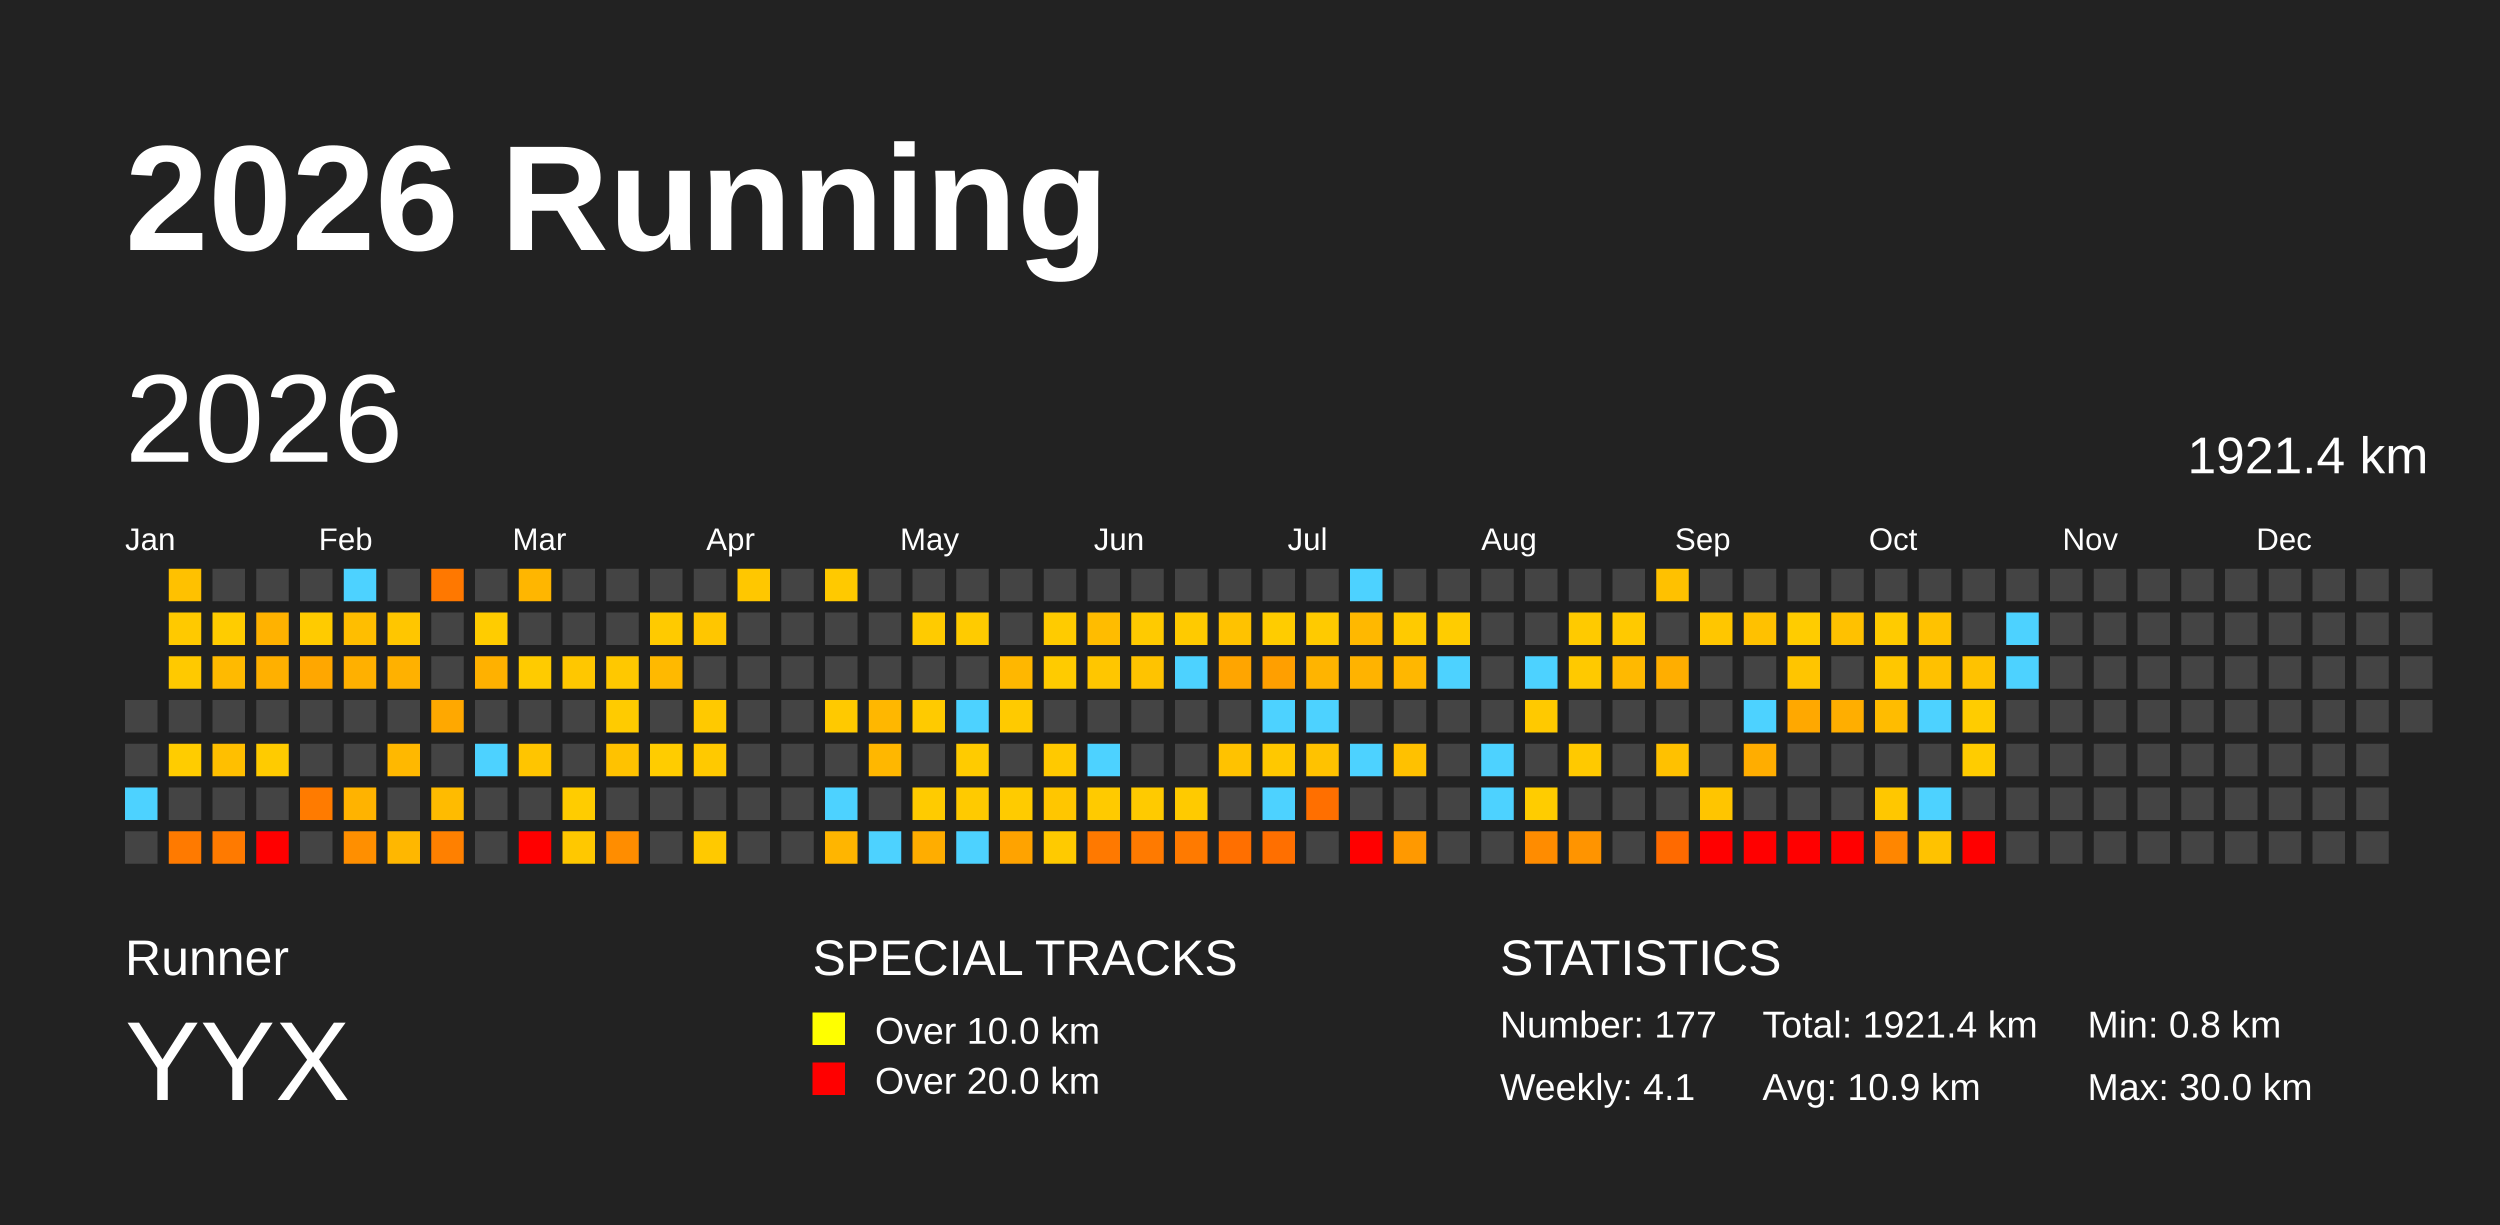
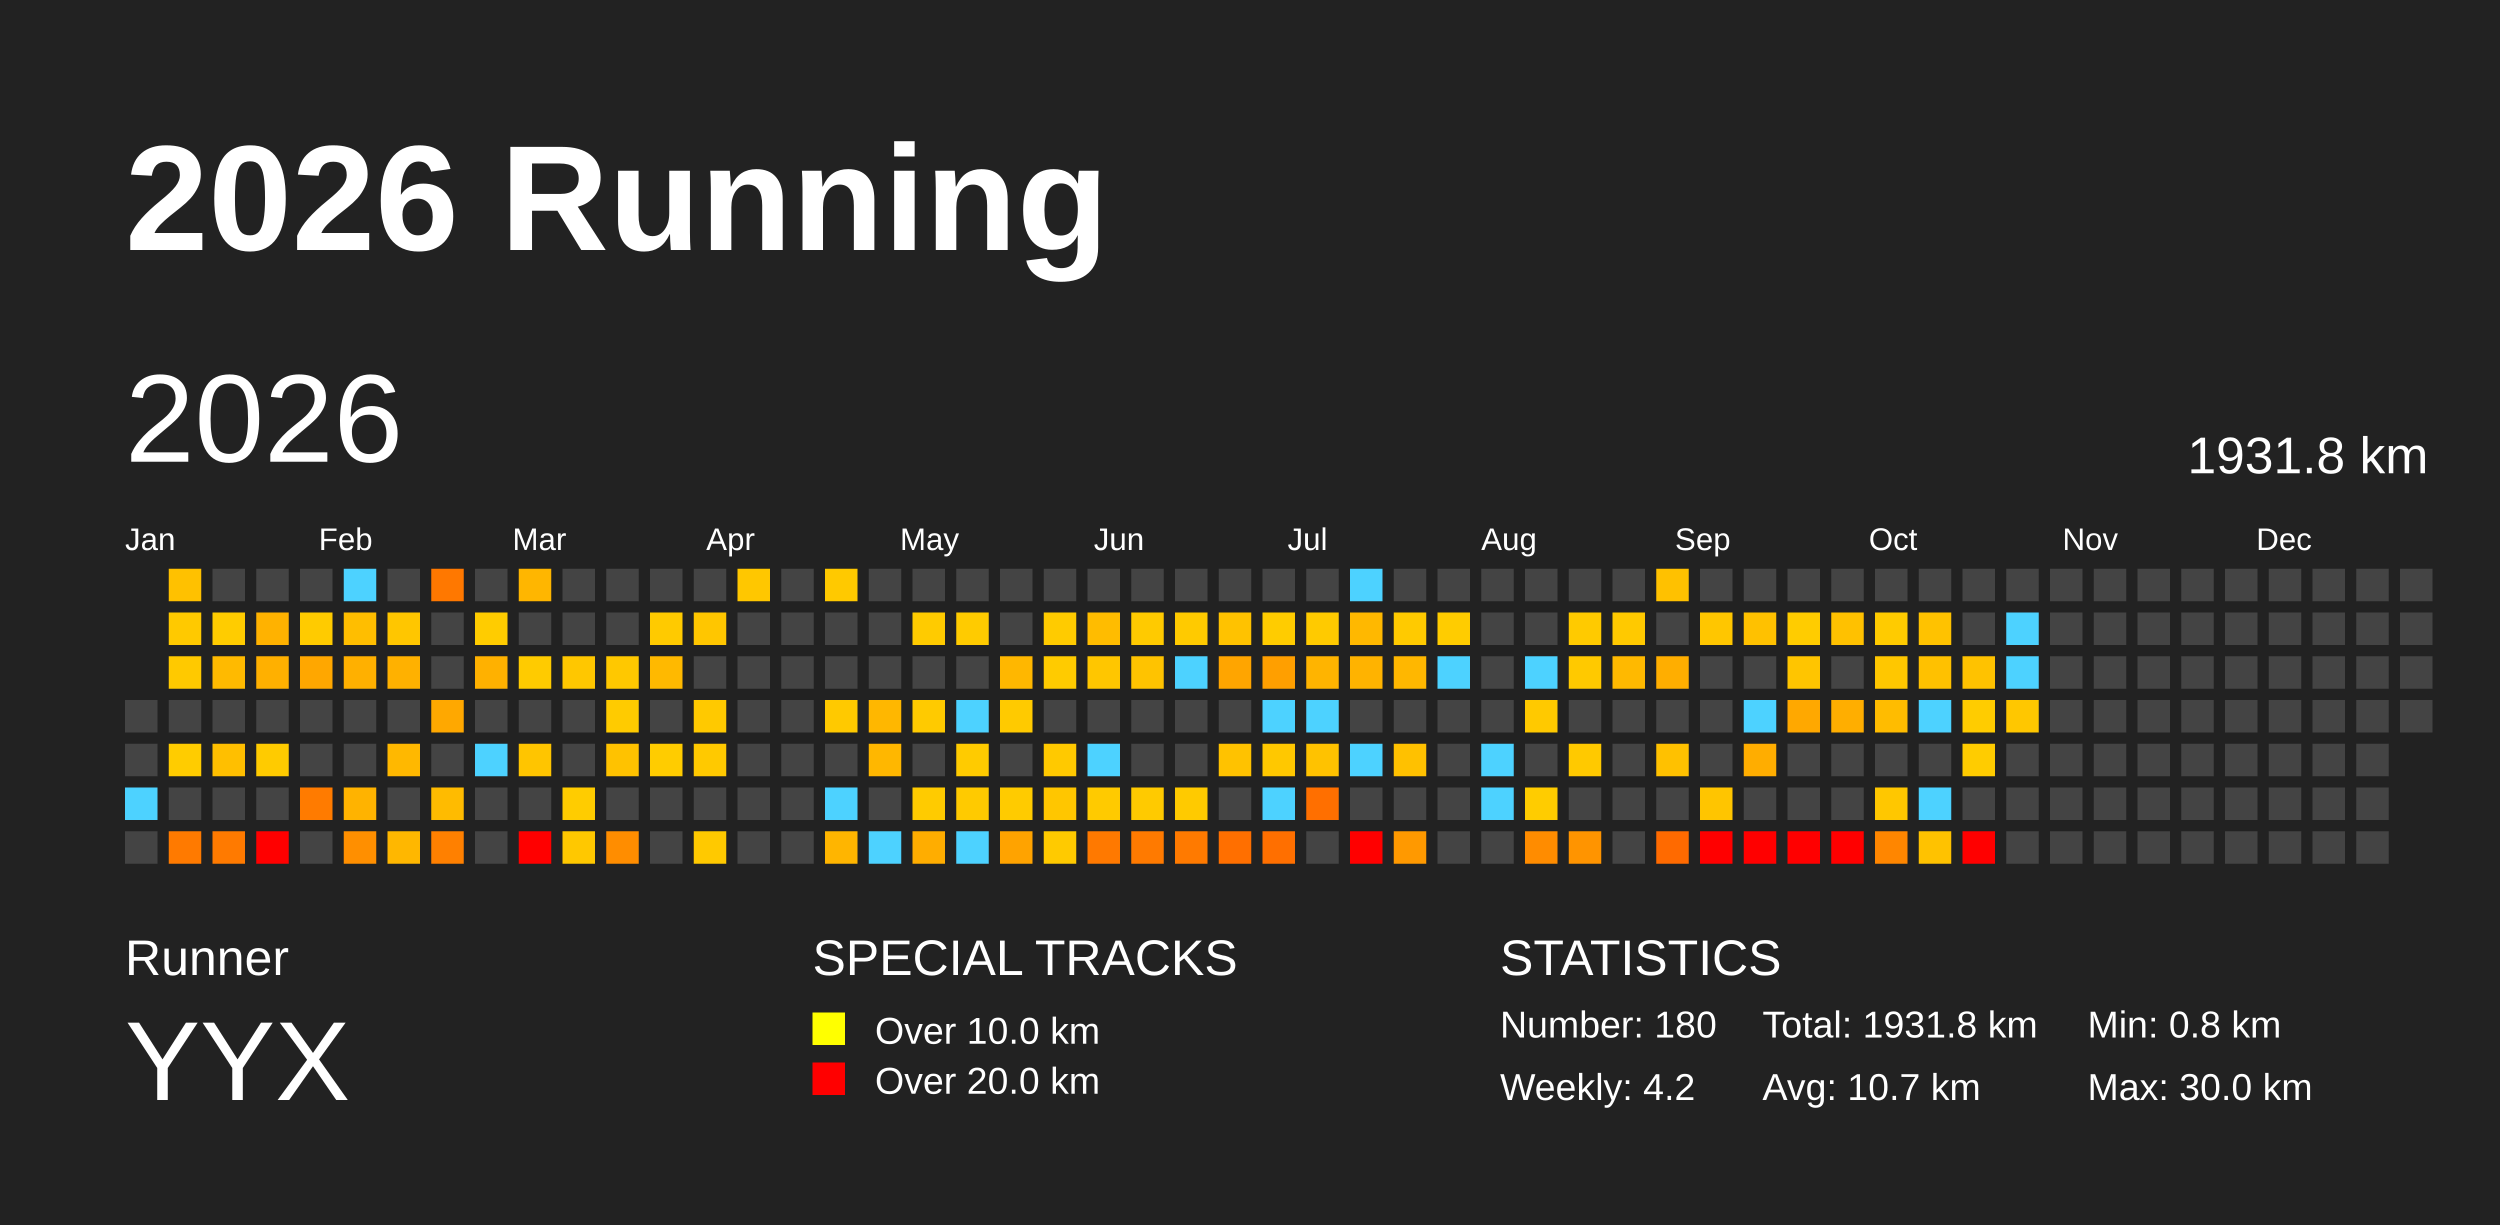
<svg xmlns="http://www.w3.org/2000/svg" baseProfile="full" height="98mm" version="1.1" viewBox="0,0,200,98" width="200mm">
  <defs />
  <rect fill="#222222" height="98" width="200" x="0" y="0" />
  <text fill="#FFFFFF" style="font-size:12px; font-family:Arial; font-weight:bold;" x="10" y="20">2026 Running</text>
  <text fill="#FFFFFF" style="font-size:4px; font-family:Arial" x="10" y="78">Runner</text>
  <text fill="#FFFFFF" style="font-size:9px; font-family:Arial" x="10" y="88">YYX</text>
  <text fill="#FFFFFF" style="font-size:4px; font-family:Arial" x="65" y="78">SPECIAL TRACKS</text>
  <rect fill="yellow" height="2.6" width="2.6" x="65" y="81" />
  <text fill="#FFFFFF" style="font-size:3px; font-family:Arial" x="70" y="83.5">Over 10.0 km</text>
  <rect fill="red" height="2.6" width="2.6" x="65" y="85" />
  <text fill="#FFFFFF" style="font-size:3px; font-family:Arial" x="70" y="87.5">Over 20.0 km</text>
  <text fill="#FFFFFF" style="font-size:4px; font-family:Arial" x="120" y="78">STATISTICS</text>
-   <text fill="#FFFFFF" style="font-size:3px; font-family:Arial" x="120" y="83">Number: 177</text>
-   <text fill="#FFFFFF" style="font-size:3px; font-family:Arial" x="120" y="88">Weekly: 4.1</text>
-   <text fill="#FFFFFF" style="font-size:3px; font-family:Arial" x="141" y="83">Total: 1921.4 km</text>
-   <text fill="#FFFFFF" style="font-size:3px; font-family:Arial" x="141" y="88">Avg: 10.9 km</text>
+   <text fill="#FFFFFF" style="font-size:3px; font-family:Arial" x="120" y="83">Number: 180</text>
+   <text fill="#FFFFFF" style="font-size:3px; font-family:Arial" x="120" y="88">Weekly: 4.2</text>
+   <text fill="#FFFFFF" style="font-size:3px; font-family:Arial" x="141" y="83">Total: 1931.8 km</text>
+   <text fill="#FFFFFF" style="font-size:3px; font-family:Arial" x="141" y="88">Avg: 10.7 km</text>
  <text fill="#FFFFFF" style="font-size:3px; font-family:Arial" x="167" y="83">Min: 0.8 km</text>
  <text fill="#FFFFFF" style="font-size:3px; font-family:Arial" x="167" y="88">Max: 30.0 km</text>
  <text dominant-baseline="hanging" fill="#FFFFFF" style="font-size:10.0px; font-family:Arial;" x="10" y="30">2026</text>
-   <text dominant-baseline="hanging" fill="#FFFFFF" style="font-size:4.125px; font-family:Arial;" x="175" y="35">1921.4 km</text>
+   <text dominant-baseline="hanging" fill="#FFFFFF" style="font-size:4.125px; font-family:Arial;" x="175" y="35">1931.8 km</text>
  <text fill="#FFFFFF" style="font-size:2.5px; font-family:Arial" x="10.0" y="44">Jan</text>
  <text fill="#FFFFFF" style="font-size:2.5px; font-family:Arial" x="25.5" y="44">Feb</text>
  <text fill="#FFFFFF" style="font-size:2.5px; font-family:Arial" x="41.0" y="44">Mar</text>
  <text fill="#FFFFFF" style="font-size:2.5px; font-family:Arial" x="56.5" y="44">Apr</text>
  <text fill="#FFFFFF" style="font-size:2.5px; font-family:Arial" x="72.0" y="44">May</text>
  <text fill="#FFFFFF" style="font-size:2.5px; font-family:Arial" x="87.5" y="44">Jun</text>
  <text fill="#FFFFFF" style="font-size:2.5px; font-family:Arial" x="103.0" y="44">Jul</text>
  <text fill="#FFFFFF" style="font-size:2.5px; font-family:Arial" x="118.5" y="44">Aug</text>
  <text fill="#FFFFFF" style="font-size:2.5px; font-family:Arial" x="134.0" y="44">Sep</text>
  <text fill="#FFFFFF" style="font-size:2.5px; font-family:Arial" x="149.5" y="44">Oct</text>
  <text fill="#FFFFFF" style="font-size:2.5px; font-family:Arial" x="165.0" y="44">Nov</text>
  <text fill="#FFFFFF" style="font-size:2.5px; font-family:Arial" x="180.5" y="44">Dec</text>
  <rect fill="#444444" height="2.6" width="2.6" x="10.0" y="56.0" />
  <rect fill="#444444" height="2.6" width="2.6" x="10.0" y="59.5" />
  <rect fill="#4dd2ff" height="2.6" width="2.6" x="10.0" y="63.0" />
  <rect fill="#444444" height="2.6" width="2.6" x="10.0" y="66.5" />
  <rect fill="#ffc100" height="2.6" width="2.6" x="13.5" y="45.5" />
  <rect fill="#ffc900" height="2.6" width="2.6" x="13.5" y="49.0" />
  <rect fill="#ffc900" height="2.6" width="2.6" x="13.5" y="52.5" />
  <rect fill="#444444" height="2.6" width="2.6" x="13.5" y="56.0" />
  <rect fill="#ffcc00" height="2.6" width="2.6" x="13.5" y="59.5" />
  <rect fill="#444444" height="2.6" width="2.6" x="13.5" y="63.0" />
  <rect fill="#ff7a00" height="2.6" width="2.6" x="13.5" y="66.5" />
  <rect fill="#444444" height="2.6" width="2.6" x="17.0" y="45.5" />
  <rect fill="#ffcc00" height="2.6" width="2.6" x="17.0" y="49.0" />
  <rect fill="#ffba00" height="2.6" width="2.6" x="17.0" y="52.5" />
  <rect fill="#444444" height="2.6" width="2.6" x="17.0" y="56.0" />
  <rect fill="#ffbf00" height="2.6" width="2.6" x="17.0" y="59.5" />
  <rect fill="#444444" height="2.6" width="2.6" x="17.0" y="63.0" />
  <rect fill="#ff7a00" height="2.6" width="2.6" x="17.0" y="66.5" />
  <rect fill="#444444" height="2.6" width="2.6" x="20.5" y="45.5" />
  <rect fill="#ffb200" height="2.6" width="2.6" x="20.5" y="49.0" />
  <rect fill="#ffb000" height="2.6" width="2.6" x="20.5" y="52.5" />
  <rect fill="#444444" height="2.6" width="2.6" x="20.5" y="56.0" />
  <rect fill="#ffcb00" height="2.6" width="2.6" x="20.5" y="59.5" />
  <rect fill="#444444" height="2.6" width="2.6" x="20.5" y="63.0" />
  <rect fill="red" height="2.6" width="2.6" x="20.5" y="66.5" />
  <rect fill="#444444" height="2.6" width="2.6" x="24.0" y="45.5" />
  <rect fill="#ffcb00" height="2.6" width="2.6" x="24.0" y="49.0" />
  <rect fill="#ffa700" height="2.6" width="2.6" x="24.0" y="52.5" />
  <rect fill="#444444" height="2.6" width="2.6" x="24.0" y="56.0" />
  <rect fill="#444444" height="2.6" width="2.6" x="24.0" y="59.5" />
  <rect fill="#ff7b00" height="2.6" width="2.6" x="24.0" y="63.0" />
  <rect fill="#444444" height="2.6" width="2.6" x="24.0" y="66.5" />
  <rect fill="#4dd2ff" height="2.6" width="2.6" x="27.5" y="45.5" />
  <rect fill="#ffbe00" height="2.6" width="2.6" x="27.5" y="49.0" />
  <rect fill="#ffb000" height="2.6" width="2.6" x="27.5" y="52.5" />
  <rect fill="#444444" height="2.6" width="2.6" x="27.5" y="56.0" />
  <rect fill="#444444" height="2.6" width="2.6" x="27.5" y="59.5" />
  <rect fill="#ffb300" height="2.6" width="2.6" x="27.5" y="63.0" />
  <rect fill="#ff8f00" height="2.6" width="2.6" x="27.5" y="66.5" />
  <rect fill="#444444" height="2.6" width="2.6" x="31.0" y="45.5" />
  <rect fill="#ffc600" height="2.6" width="2.6" x="31.0" y="49.0" />
  <rect fill="#ffb100" height="2.6" width="2.6" x="31.0" y="52.5" />
  <rect fill="#444444" height="2.6" width="2.6" x="31.0" y="56.0" />
  <rect fill="#ffb800" height="2.6" width="2.6" x="31.0" y="59.5" />
  <rect fill="#444444" height="2.6" width="2.6" x="31.0" y="63.0" />
  <rect fill="#ffb700" height="2.6" width="2.6" x="31.0" y="66.5" />
  <rect fill="#ff7800" height="2.6" width="2.6" x="34.5" y="45.5" />
  <rect fill="#444444" height="2.6" width="2.6" x="34.5" y="49.0" />
  <rect fill="#444444" height="2.6" width="2.6" x="34.5" y="52.5" />
  <rect fill="#ffa800" height="2.6" width="2.6" x="34.5" y="56.0" />
  <rect fill="#444444" height="2.6" width="2.6" x="34.5" y="59.5" />
  <rect fill="#ffbb00" height="2.6" width="2.6" x="34.5" y="63.0" />
  <rect fill="#ff8000" height="2.6" width="2.6" x="34.5" y="66.5" />
  <rect fill="#444444" height="2.6" width="2.6" x="38.0" y="45.5" />
  <rect fill="#ffcc00" height="2.6" width="2.6" x="38.0" y="49.0" />
  <rect fill="#ffb100" height="2.6" width="2.6" x="38.0" y="52.5" />
  <rect fill="#444444" height="2.6" width="2.6" x="38.0" y="56.0" />
  <rect fill="#4dd2ff" height="2.6" width="2.6" x="38.0" y="59.5" />
  <rect fill="#444444" height="2.6" width="2.6" x="38.0" y="63.0" />
  <rect fill="#444444" height="2.6" width="2.6" x="38.0" y="66.5" />
  <rect fill="#ffb600" height="2.6" width="2.6" x="41.5" y="45.5" />
  <rect fill="#444444" height="2.6" width="2.6" x="41.5" y="49.0" />
  <rect fill="#ffcb00" height="2.6" width="2.6" x="41.5" y="52.5" />
  <rect fill="#444444" height="2.6" width="2.6" x="41.5" y="56.0" />
  <rect fill="#ffc500" height="2.6" width="2.6" x="41.5" y="59.5" />
  <rect fill="#444444" height="2.6" width="2.6" x="41.5" y="63.0" />
  <rect fill="red" height="2.6" width="2.6" x="41.5" y="66.5" />
  <rect fill="#444444" height="2.6" width="2.6" x="45.0" y="45.5" />
  <rect fill="#444444" height="2.6" width="2.6" x="45.0" y="49.0" />
  <rect fill="#ffc700" height="2.6" width="2.6" x="45.0" y="52.5" />
  <rect fill="#444444" height="2.6" width="2.6" x="45.0" y="56.0" />
  <rect fill="#444444" height="2.6" width="2.6" x="45.0" y="59.5" />
  <rect fill="#ffcc00" height="2.6" width="2.6" x="45.0" y="63.0" />
  <rect fill="#ffc800" height="2.6" width="2.6" x="45.0" y="66.5" />
  <rect fill="#444444" height="2.6" width="2.6" x="48.5" y="45.5" />
  <rect fill="#444444" height="2.6" width="2.6" x="48.5" y="49.0" />
  <rect fill="#ffc800" height="2.6" width="2.6" x="48.5" y="52.5" />
  <rect fill="#ffcb00" height="2.6" width="2.6" x="48.5" y="56.0" />
  <rect fill="#ffc200" height="2.6" width="2.6" x="48.5" y="59.5" />
  <rect fill="#444444" height="2.6" width="2.6" x="48.5" y="63.0" />
  <rect fill="#ff8d00" height="2.6" width="2.6" x="48.5" y="66.5" />
  <rect fill="#444444" height="2.6" width="2.6" x="52.0" y="45.5" />
  <rect fill="#ffca00" height="2.6" width="2.6" x="52.0" y="49.0" />
  <rect fill="#ffb900" height="2.6" width="2.6" x="52.0" y="52.5" />
  <rect fill="#444444" height="2.6" width="2.6" x="52.0" y="56.0" />
  <rect fill="#ffcc00" height="2.6" width="2.6" x="52.0" y="59.5" />
  <rect fill="#444444" height="2.6" width="2.6" x="52.0" y="63.0" />
  <rect fill="#444444" height="2.6" width="2.6" x="52.0" y="66.5" />
  <rect fill="#444444" height="2.6" width="2.6" x="55.5" y="45.5" />
  <rect fill="#ffc600" height="2.6" width="2.6" x="55.5" y="49.0" />
  <rect fill="#444444" height="2.6" width="2.6" x="55.5" y="52.5" />
  <rect fill="#ffc900" height="2.6" width="2.6" x="55.5" y="56.0" />
  <rect fill="#ffc900" height="2.6" width="2.6" x="55.5" y="59.5" />
  <rect fill="#444444" height="2.6" width="2.6" x="55.5" y="63.0" />
  <rect fill="#ffc900" height="2.6" width="2.6" x="55.5" y="66.5" />
  <rect fill="#ffc700" height="2.6" width="2.6" x="59.0" y="45.5" />
  <rect fill="#444444" height="2.6" width="2.6" x="59.0" y="49.0" />
  <rect fill="#444444" height="2.6" width="2.6" x="59.0" y="52.5" />
  <rect fill="#444444" height="2.6" width="2.6" x="59.0" y="56.0" />
  <rect fill="#444444" height="2.6" width="2.6" x="59.0" y="59.5" />
  <rect fill="#444444" height="2.6" width="2.6" x="59.0" y="63.0" />
  <rect fill="#444444" height="2.6" width="2.6" x="59.0" y="66.5" />
  <rect fill="#444444" height="2.6" width="2.6" x="62.5" y="45.5" />
  <rect fill="#444444" height="2.6" width="2.6" x="62.5" y="49.0" />
  <rect fill="#444444" height="2.6" width="2.6" x="62.5" y="52.5" />
  <rect fill="#444444" height="2.6" width="2.6" x="62.5" y="56.0" />
  <rect fill="#444444" height="2.6" width="2.6" x="62.5" y="59.5" />
  <rect fill="#444444" height="2.6" width="2.6" x="62.5" y="63.0" />
  <rect fill="#444444" height="2.6" width="2.6" x="62.5" y="66.5" />
  <rect fill="#ffc900" height="2.6" width="2.6" x="66.0" y="45.5" />
  <rect fill="#444444" height="2.6" width="2.6" x="66.0" y="49.0" />
  <rect fill="#444444" height="2.6" width="2.6" x="66.0" y="52.5" />
  <rect fill="#ffc900" height="2.6" width="2.6" x="66.0" y="56.0" />
  <rect fill="#444444" height="2.6" width="2.6" x="66.0" y="59.5" />
  <rect fill="#4dd2ff" height="2.6" width="2.6" x="66.0" y="63.0" />
  <rect fill="#ffb500" height="2.6" width="2.6" x="66.0" y="66.5" />
  <rect fill="#444444" height="2.6" width="2.6" x="69.5" y="45.5" />
  <rect fill="#444444" height="2.6" width="2.6" x="69.5" y="49.0" />
  <rect fill="#444444" height="2.6" width="2.6" x="69.5" y="52.5" />
  <rect fill="#ffb700" height="2.6" width="2.6" x="69.5" y="56.0" />
  <rect fill="#ffb700" height="2.6" width="2.6" x="69.5" y="59.5" />
  <rect fill="#444444" height="2.6" width="2.6" x="69.5" y="63.0" />
  <rect fill="#4dd2ff" height="2.6" width="2.6" x="69.5" y="66.5" />
  <rect fill="#444444" height="2.6" width="2.6" x="73.0" y="45.5" />
  <rect fill="#ffcb00" height="2.6" width="2.6" x="73.0" y="49.0" />
  <rect fill="#444444" height="2.6" width="2.6" x="73.0" y="52.5" />
  <rect fill="#ffca00" height="2.6" width="2.6" x="73.0" y="56.0" />
  <rect fill="#444444" height="2.6" width="2.6" x="73.0" y="59.5" />
  <rect fill="#ffcb00" height="2.6" width="2.6" x="73.0" y="63.0" />
  <rect fill="#ffad00" height="2.6" width="2.6" x="73.0" y="66.5" />
  <rect fill="#444444" height="2.6" width="2.6" x="76.5" y="45.5" />
  <rect fill="#ffcb00" height="2.6" width="2.6" x="76.5" y="49.0" />
  <rect fill="#444444" height="2.6" width="2.6" x="76.5" y="52.5" />
  <rect fill="#4dd2ff" height="2.6" width="2.6" x="76.5" y="56.0" />
  <rect fill="#ffcb00" height="2.6" width="2.6" x="76.5" y="59.5" />
  <rect fill="#ffca00" height="2.6" width="2.6" x="76.5" y="63.0" />
  <rect fill="#4dd2ff" height="2.6" width="2.6" x="76.5" y="66.5" />
  <rect fill="#444444" height="2.6" width="2.6" x="80.0" y="45.5" />
  <rect fill="#444444" height="2.6" width="2.6" x="80.0" y="49.0" />
  <rect fill="#ffb700" height="2.6" width="2.6" x="80.0" y="52.5" />
  <rect fill="#ffca00" height="2.6" width="2.6" x="80.0" y="56.0" />
  <rect fill="#444444" height="2.6" width="2.6" x="80.0" y="59.5" />
  <rect fill="#ffcb00" height="2.6" width="2.6" x="80.0" y="63.0" />
  <rect fill="#ffa300" height="2.6" width="2.6" x="80.0" y="66.5" />
  <rect fill="#444444" height="2.6" width="2.6" x="83.5" y="45.5" />
  <rect fill="#ffcb00" height="2.6" width="2.6" x="83.5" y="49.0" />
  <rect fill="#ffcb00" height="2.6" width="2.6" x="83.5" y="52.5" />
  <rect fill="#444444" height="2.6" width="2.6" x="83.5" y="56.0" />
  <rect fill="#ffc900" height="2.6" width="2.6" x="83.5" y="59.5" />
  <rect fill="#ffc600" height="2.6" width="2.6" x="83.5" y="63.0" />
  <rect fill="#ffca00" height="2.6" width="2.6" x="83.5" y="66.5" />
  <rect fill="#444444" height="2.6" width="2.6" x="87.0" y="45.5" />
  <rect fill="#ffbc00" height="2.6" width="2.6" x="87.0" y="49.0" />
  <rect fill="#ffc600" height="2.6" width="2.6" x="87.0" y="52.5" />
  <rect fill="#444444" height="2.6" width="2.6" x="87.0" y="56.0" />
  <rect fill="#4dd2ff" height="2.6" width="2.6" x="87.0" y="59.5" />
  <rect fill="#ffca00" height="2.6" width="2.6" x="87.0" y="63.0" />
  <rect fill="#ff7900" height="2.6" width="2.6" x="87.0" y="66.5" />
  <rect fill="#444444" height="2.6" width="2.6" x="90.5" y="45.5" />
  <rect fill="#ffca00" height="2.6" width="2.6" x="90.5" y="49.0" />
  <rect fill="#ffc300" height="2.6" width="2.6" x="90.5" y="52.5" />
  <rect fill="#444444" height="2.6" width="2.6" x="90.5" y="56.0" />
  <rect fill="#444444" height="2.6" width="2.6" x="90.5" y="59.5" />
  <rect fill="#ffca00" height="2.6" width="2.6" x="90.5" y="63.0" />
  <rect fill="#ff7a00" height="2.6" width="2.6" x="90.5" y="66.5" />
  <rect fill="#444444" height="2.6" width="2.6" x="94.0" y="45.5" />
  <rect fill="#ffca00" height="2.6" width="2.6" x="94.0" y="49.0" />
  <rect fill="#4dd2ff" height="2.6" width="2.6" x="94.0" y="52.5" />
  <rect fill="#444444" height="2.6" width="2.6" x="94.0" y="56.0" />
  <rect fill="#444444" height="2.6" width="2.6" x="94.0" y="59.5" />
  <rect fill="#ffca00" height="2.6" width="2.6" x="94.0" y="63.0" />
  <rect fill="#ff7a00" height="2.6" width="2.6" x="94.0" y="66.5" />
  <rect fill="#444444" height="2.6" width="2.6" x="97.5" y="45.5" />
  <rect fill="#ffc200" height="2.6" width="2.6" x="97.5" y="49.0" />
  <rect fill="#ffa500" height="2.6" width="2.6" x="97.5" y="52.5" />
  <rect fill="#444444" height="2.6" width="2.6" x="97.5" y="56.0" />
  <rect fill="#ffc200" height="2.6" width="2.6" x="97.5" y="59.5" />
  <rect fill="#444444" height="2.6" width="2.6" x="97.5" y="63.0" />
  <rect fill="#ff6f00" height="2.6" width="2.6" x="97.5" y="66.5" />
  <rect fill="#444444" height="2.6" width="2.6" x="101.0" y="45.5" />
  <rect fill="#ffcc00" height="2.6" width="2.6" x="101.0" y="49.0" />
  <rect fill="#ff9f00" height="2.6" width="2.6" x="101.0" y="52.5" />
  <rect fill="#4dd2ff" height="2.6" width="2.6" x="101.0" y="56.0" />
  <rect fill="#ffc800" height="2.6" width="2.6" x="101.0" y="59.5" />
  <rect fill="#4dd2ff" height="2.6" width="2.6" x="101.0" y="63.0" />
  <rect fill="#ff6f00" height="2.6" width="2.6" x="101.0" y="66.5" />
  <rect fill="#444444" height="2.6" width="2.6" x="104.5" y="45.5" />
  <rect fill="#ffca00" height="2.6" width="2.6" x="104.5" y="49.0" />
  <rect fill="#ffb400" height="2.6" width="2.6" x="104.5" y="52.5" />
  <rect fill="#4dd2ff" height="2.6" width="2.6" x="104.5" y="56.0" />
  <rect fill="#ffc200" height="2.6" width="2.6" x="104.5" y="59.5" />
  <rect fill="#ff6f00" height="2.6" width="2.6" x="104.5" y="63.0" />
  <rect fill="#444444" height="2.6" width="2.6" x="104.5" y="66.5" />
  <rect fill="#4dd2ff" height="2.6" width="2.6" x="108.0" y="45.5" />
  <rect fill="#ffb800" height="2.6" width="2.6" x="108.0" y="49.0" />
  <rect fill="#ffb300" height="2.6" width="2.6" x="108.0" y="52.5" />
  <rect fill="#444444" height="2.6" width="2.6" x="108.0" y="56.0" />
  <rect fill="#4dd2ff" height="2.6" width="2.6" x="108.0" y="59.5" />
  <rect fill="#444444" height="2.6" width="2.6" x="108.0" y="63.0" />
  <rect fill="red" height="2.6" width="2.6" x="108.0" y="66.5" />
  <rect fill="#444444" height="2.6" width="2.6" x="111.5" y="45.5" />
  <rect fill="#ffca00" height="2.6" width="2.6" x="111.5" y="49.0" />
  <rect fill="#ffb700" height="2.6" width="2.6" x="111.5" y="52.5" />
  <rect fill="#444444" height="2.6" width="2.6" x="111.5" y="56.0" />
  <rect fill="#ffc100" height="2.6" width="2.6" x="111.5" y="59.5" />
  <rect fill="#444444" height="2.6" width="2.6" x="111.5" y="63.0" />
  <rect fill="#ff9900" height="2.6" width="2.6" x="111.5" y="66.5" />
  <rect fill="#444444" height="2.6" width="2.6" x="115.0" y="45.5" />
  <rect fill="#ffcc00" height="2.6" width="2.6" x="115.0" y="49.0" />
  <rect fill="#4dd2ff" height="2.6" width="2.6" x="115.0" y="52.5" />
  <rect fill="#444444" height="2.6" width="2.6" x="115.0" y="56.0" />
  <rect fill="#444444" height="2.6" width="2.6" x="115.0" y="59.5" />
  <rect fill="#444444" height="2.6" width="2.6" x="115.0" y="63.0" />
  <rect fill="#444444" height="2.6" width="2.6" x="115.0" y="66.5" />
  <rect fill="#444444" height="2.6" width="2.6" x="118.5" y="45.5" />
  <rect fill="#444444" height="2.6" width="2.6" x="118.5" y="49.0" />
  <rect fill="#444444" height="2.6" width="2.6" x="118.5" y="52.5" />
  <rect fill="#444444" height="2.6" width="2.6" x="118.5" y="56.0" />
  <rect fill="#4dd2ff" height="2.6" width="2.6" x="118.5" y="59.5" />
  <rect fill="#4dd2ff" height="2.6" width="2.6" x="118.5" y="63.0" />
  <rect fill="#444444" height="2.6" width="2.6" x="118.5" y="66.5" />
  <rect fill="#444444" height="2.6" width="2.6" x="122.0" y="45.5" />
  <rect fill="#444444" height="2.6" width="2.6" x="122.0" y="49.0" />
  <rect fill="#4dd2ff" height="2.6" width="2.6" x="122.0" y="52.5" />
  <rect fill="#ffc900" height="2.6" width="2.6" x="122.0" y="56.0" />
  <rect fill="#444444" height="2.6" width="2.6" x="122.0" y="59.5" />
  <rect fill="#ffcc00" height="2.6" width="2.6" x="122.0" y="63.0" />
  <rect fill="#ff8c00" height="2.6" width="2.6" x="122.0" y="66.5" />
  <rect fill="#444444" height="2.6" width="2.6" x="125.5" y="45.5" />
  <rect fill="#ffca00" height="2.6" width="2.6" x="125.5" y="49.0" />
  <rect fill="#ffc900" height="2.6" width="2.6" x="125.5" y="52.5" />
  <rect fill="#444444" height="2.6" width="2.6" x="125.5" y="56.0" />
  <rect fill="#ffc900" height="2.6" width="2.6" x="125.5" y="59.5" />
  <rect fill="#444444" height="2.6" width="2.6" x="125.5" y="63.0" />
  <rect fill="#ff9400" height="2.6" width="2.6" x="125.5" y="66.5" />
  <rect fill="#444444" height="2.6" width="2.6" x="129.0" y="45.5" />
  <rect fill="#ffc900" height="2.6" width="2.6" x="129.0" y="49.0" />
  <rect fill="#ffb900" height="2.6" width="2.6" x="129.0" y="52.5" />
  <rect fill="#444444" height="2.6" width="2.6" x="129.0" y="56.0" />
  <rect fill="#444444" height="2.6" width="2.6" x="129.0" y="59.5" />
  <rect fill="#444444" height="2.6" width="2.6" x="129.0" y="63.0" />
  <rect fill="#444444" height="2.6" width="2.6" x="129.0" y="66.5" />
  <rect fill="#ffc100" height="2.6" width="2.6" x="132.5" y="45.5" />
  <rect fill="#444444" height="2.6" width="2.6" x="132.5" y="49.0" />
  <rect fill="#ffae00" height="2.6" width="2.6" x="132.5" y="52.5" />
  <rect fill="#444444" height="2.6" width="2.6" x="132.5" y="56.0" />
  <rect fill="#ffc100" height="2.6" width="2.6" x="132.5" y="59.5" />
  <rect fill="#444444" height="2.6" width="2.6" x="132.5" y="63.0" />
  <rect fill="#ff6a00" height="2.6" width="2.6" x="132.5" y="66.5" />
  <rect fill="#444444" height="2.6" width="2.6" x="136.0" y="45.5" />
  <rect fill="#ffc600" height="2.6" width="2.6" x="136.0" y="49.0" />
  <rect fill="#444444" height="2.6" width="2.6" x="136.0" y="52.5" />
  <rect fill="#444444" height="2.6" width="2.6" x="136.0" y="56.0" />
  <rect fill="#444444" height="2.6" width="2.6" x="136.0" y="59.5" />
  <rect fill="#ffc500" height="2.6" width="2.6" x="136.0" y="63.0" />
  <rect fill="red" height="2.6" width="2.6" x="136.0" y="66.5" />
  <rect fill="#444444" height="2.6" width="2.6" x="139.5" y="45.5" />
  <rect fill="#ffc100" height="2.6" width="2.6" x="139.5" y="49.0" />
  <rect fill="#444444" height="2.6" width="2.6" x="139.5" y="52.5" />
  <rect fill="#4dd2ff" height="2.6" width="2.6" x="139.5" y="56.0" />
  <rect fill="#ffad00" height="2.6" width="2.6" x="139.5" y="59.5" />
  <rect fill="#444444" height="2.6" width="2.6" x="139.5" y="63.0" />
  <rect fill="red" height="2.6" width="2.6" x="139.5" y="66.5" />
  <rect fill="#444444" height="2.6" width="2.6" x="143.0" y="45.5" />
  <rect fill="#ffcc00" height="2.6" width="2.6" x="143.0" y="49.0" />
  <rect fill="#ffc500" height="2.6" width="2.6" x="143.0" y="52.5" />
  <rect fill="#ffa800" height="2.6" width="2.6" x="143.0" y="56.0" />
  <rect fill="#444444" height="2.6" width="2.6" x="143.0" y="59.5" />
  <rect fill="#444444" height="2.6" width="2.6" x="143.0" y="63.0" />
  <rect fill="red" height="2.6" width="2.6" x="143.0" y="66.5" />
  <rect fill="#444444" height="2.6" width="2.6" x="146.5" y="45.5" />
  <rect fill="#ffc100" height="2.6" width="2.6" x="146.5" y="49.0" />
  <rect fill="#444444" height="2.6" width="2.6" x="146.5" y="52.5" />
  <rect fill="#ffae00" height="2.6" width="2.6" x="146.5" y="56.0" />
  <rect fill="#444444" height="2.6" width="2.6" x="146.5" y="59.5" />
  <rect fill="#444444" height="2.6" width="2.6" x="146.5" y="63.0" />
  <rect fill="red" height="2.6" width="2.6" x="146.5" y="66.5" />
  <rect fill="#444444" height="2.6" width="2.6" x="150.0" y="45.5" />
  <rect fill="#ffcb00" height="2.6" width="2.6" x="150.0" y="49.0" />
  <rect fill="#ffc700" height="2.6" width="2.6" x="150.0" y="52.5" />
  <rect fill="#ffbc00" height="2.6" width="2.6" x="150.0" y="56.0" />
  <rect fill="#444444" height="2.6" width="2.6" x="150.0" y="59.5" />
  <rect fill="#ffc700" height="2.6" width="2.6" x="150.0" y="63.0" />
  <rect fill="#ff8600" height="2.6" width="2.6" x="150.0" y="66.5" />
  <rect fill="#444444" height="2.6" width="2.6" x="153.5" y="45.5" />
  <rect fill="#ffc200" height="2.6" width="2.6" x="153.5" y="49.0" />
  <rect fill="#ffc100" height="2.6" width="2.6" x="153.5" y="52.5" />
  <rect fill="#4dd2ff" height="2.6" width="2.6" x="153.5" y="56.0" />
  <rect fill="#444444" height="2.6" width="2.6" x="153.5" y="59.5" />
  <rect fill="#4dd2ff" height="2.6" width="2.6" x="153.5" y="63.0" />
  <rect fill="#ffc200" height="2.6" width="2.6" x="153.5" y="66.5" />
  <rect fill="#444444" height="2.6" width="2.6" x="157.0" y="45.5" />
  <rect fill="#444444" height="2.6" width="2.6" x="157.0" y="49.0" />
  <rect fill="#ffc200" height="2.6" width="2.6" x="157.0" y="52.5" />
  <rect fill="#ffcc00" height="2.6" width="2.6" x="157.0" y="56.0" />
  <rect fill="#ffcc00" height="2.6" width="2.6" x="157.0" y="59.5" />
  <rect fill="#444444" height="2.6" width="2.6" x="157.0" y="63.0" />
  <rect fill="red" height="2.6" width="2.6" x="157.0" y="66.5" />
  <rect fill="#444444" height="2.6" width="2.6" x="160.5" y="45.5" />
  <rect fill="#4dd2ff" height="2.6" width="2.6" x="160.5" y="49.0" />
  <rect fill="#4dd2ff" height="2.6" width="2.6" x="160.5" y="52.5" />
-   <rect fill="#444444" height="2.6" width="2.6" x="160.5" y="56.0" />
+   <rect fill="#ffc700" height="2.6" width="2.6" x="160.5" y="56.0" />
  <rect fill="#444444" height="2.6" width="2.6" x="160.5" y="59.5" />
  <rect fill="#444444" height="2.6" width="2.6" x="160.5" y="63.0" />
  <rect fill="#444444" height="2.6" width="2.6" x="160.5" y="66.5" />
  <rect fill="#444444" height="2.6" width="2.6" x="164.0" y="45.5" />
  <rect fill="#444444" height="2.6" width="2.6" x="164.0" y="49.0" />
  <rect fill="#444444" height="2.6" width="2.6" x="164.0" y="52.5" />
  <rect fill="#444444" height="2.6" width="2.6" x="164.0" y="56.0" />
  <rect fill="#444444" height="2.6" width="2.6" x="164.0" y="59.5" />
  <rect fill="#444444" height="2.6" width="2.6" x="164.0" y="63.0" />
  <rect fill="#444444" height="2.6" width="2.6" x="164.0" y="66.5" />
  <rect fill="#444444" height="2.6" width="2.6" x="167.5" y="45.5" />
  <rect fill="#444444" height="2.6" width="2.6" x="167.5" y="49.0" />
  <rect fill="#444444" height="2.6" width="2.6" x="167.5" y="52.5" />
  <rect fill="#444444" height="2.6" width="2.6" x="167.5" y="56.0" />
  <rect fill="#444444" height="2.6" width="2.6" x="167.5" y="59.5" />
  <rect fill="#444444" height="2.6" width="2.6" x="167.5" y="63.0" />
  <rect fill="#444444" height="2.6" width="2.6" x="167.5" y="66.5" />
  <rect fill="#444444" height="2.6" width="2.6" x="171.0" y="45.5" />
  <rect fill="#444444" height="2.6" width="2.6" x="171.0" y="49.0" />
  <rect fill="#444444" height="2.6" width="2.6" x="171.0" y="52.5" />
  <rect fill="#444444" height="2.6" width="2.6" x="171.0" y="56.0" />
  <rect fill="#444444" height="2.6" width="2.6" x="171.0" y="59.5" />
  <rect fill="#444444" height="2.6" width="2.6" x="171.0" y="63.0" />
  <rect fill="#444444" height="2.6" width="2.6" x="171.0" y="66.5" />
  <rect fill="#444444" height="2.6" width="2.6" x="174.5" y="45.5" />
  <rect fill="#444444" height="2.6" width="2.6" x="174.5" y="49.0" />
  <rect fill="#444444" height="2.6" width="2.6" x="174.5" y="52.5" />
  <rect fill="#444444" height="2.6" width="2.6" x="174.5" y="56.0" />
  <rect fill="#444444" height="2.6" width="2.6" x="174.5" y="59.5" />
  <rect fill="#444444" height="2.6" width="2.6" x="174.5" y="63.0" />
  <rect fill="#444444" height="2.6" width="2.6" x="174.5" y="66.5" />
  <rect fill="#444444" height="2.6" width="2.6" x="178.0" y="45.5" />
  <rect fill="#444444" height="2.6" width="2.6" x="178.0" y="49.0" />
  <rect fill="#444444" height="2.6" width="2.6" x="178.0" y="52.5" />
  <rect fill="#444444" height="2.6" width="2.6" x="178.0" y="56.0" />
  <rect fill="#444444" height="2.6" width="2.6" x="178.0" y="59.5" />
  <rect fill="#444444" height="2.6" width="2.6" x="178.0" y="63.0" />
  <rect fill="#444444" height="2.6" width="2.6" x="178.0" y="66.5" />
  <rect fill="#444444" height="2.6" width="2.6" x="181.5" y="45.5" />
  <rect fill="#444444" height="2.6" width="2.6" x="181.5" y="49.0" />
  <rect fill="#444444" height="2.6" width="2.6" x="181.5" y="52.5" />
  <rect fill="#444444" height="2.6" width="2.6" x="181.5" y="56.0" />
  <rect fill="#444444" height="2.6" width="2.6" x="181.5" y="59.5" />
  <rect fill="#444444" height="2.6" width="2.6" x="181.5" y="63.0" />
  <rect fill="#444444" height="2.6" width="2.6" x="181.5" y="66.5" />
  <rect fill="#444444" height="2.6" width="2.6" x="185.0" y="45.5" />
  <rect fill="#444444" height="2.6" width="2.6" x="185.0" y="49.0" />
  <rect fill="#444444" height="2.6" width="2.6" x="185.0" y="52.5" />
  <rect fill="#444444" height="2.6" width="2.6" x="185.0" y="56.0" />
  <rect fill="#444444" height="2.6" width="2.6" x="185.0" y="59.5" />
  <rect fill="#444444" height="2.6" width="2.6" x="185.0" y="63.0" />
  <rect fill="#444444" height="2.6" width="2.6" x="185.0" y="66.5" />
  <rect fill="#444444" height="2.6" width="2.6" x="188.5" y="45.5" />
  <rect fill="#444444" height="2.6" width="2.6" x="188.5" y="49.0" />
  <rect fill="#444444" height="2.6" width="2.6" x="188.5" y="52.5" />
  <rect fill="#444444" height="2.6" width="2.6" x="188.5" y="56.0" />
  <rect fill="#444444" height="2.6" width="2.6" x="188.5" y="59.5" />
  <rect fill="#444444" height="2.6" width="2.6" x="188.5" y="63.0" />
  <rect fill="#444444" height="2.6" width="2.6" x="188.5" y="66.5" />
  <rect fill="#444444" height="2.6" width="2.6" x="192.0" y="45.5" />
  <rect fill="#444444" height="2.6" width="2.6" x="192.0" y="49.0" />
  <rect fill="#444444" height="2.6" width="2.6" x="192.0" y="52.5" />
  <rect fill="#444444" height="2.6" width="2.6" x="192.0" y="56.0" />
</svg>
